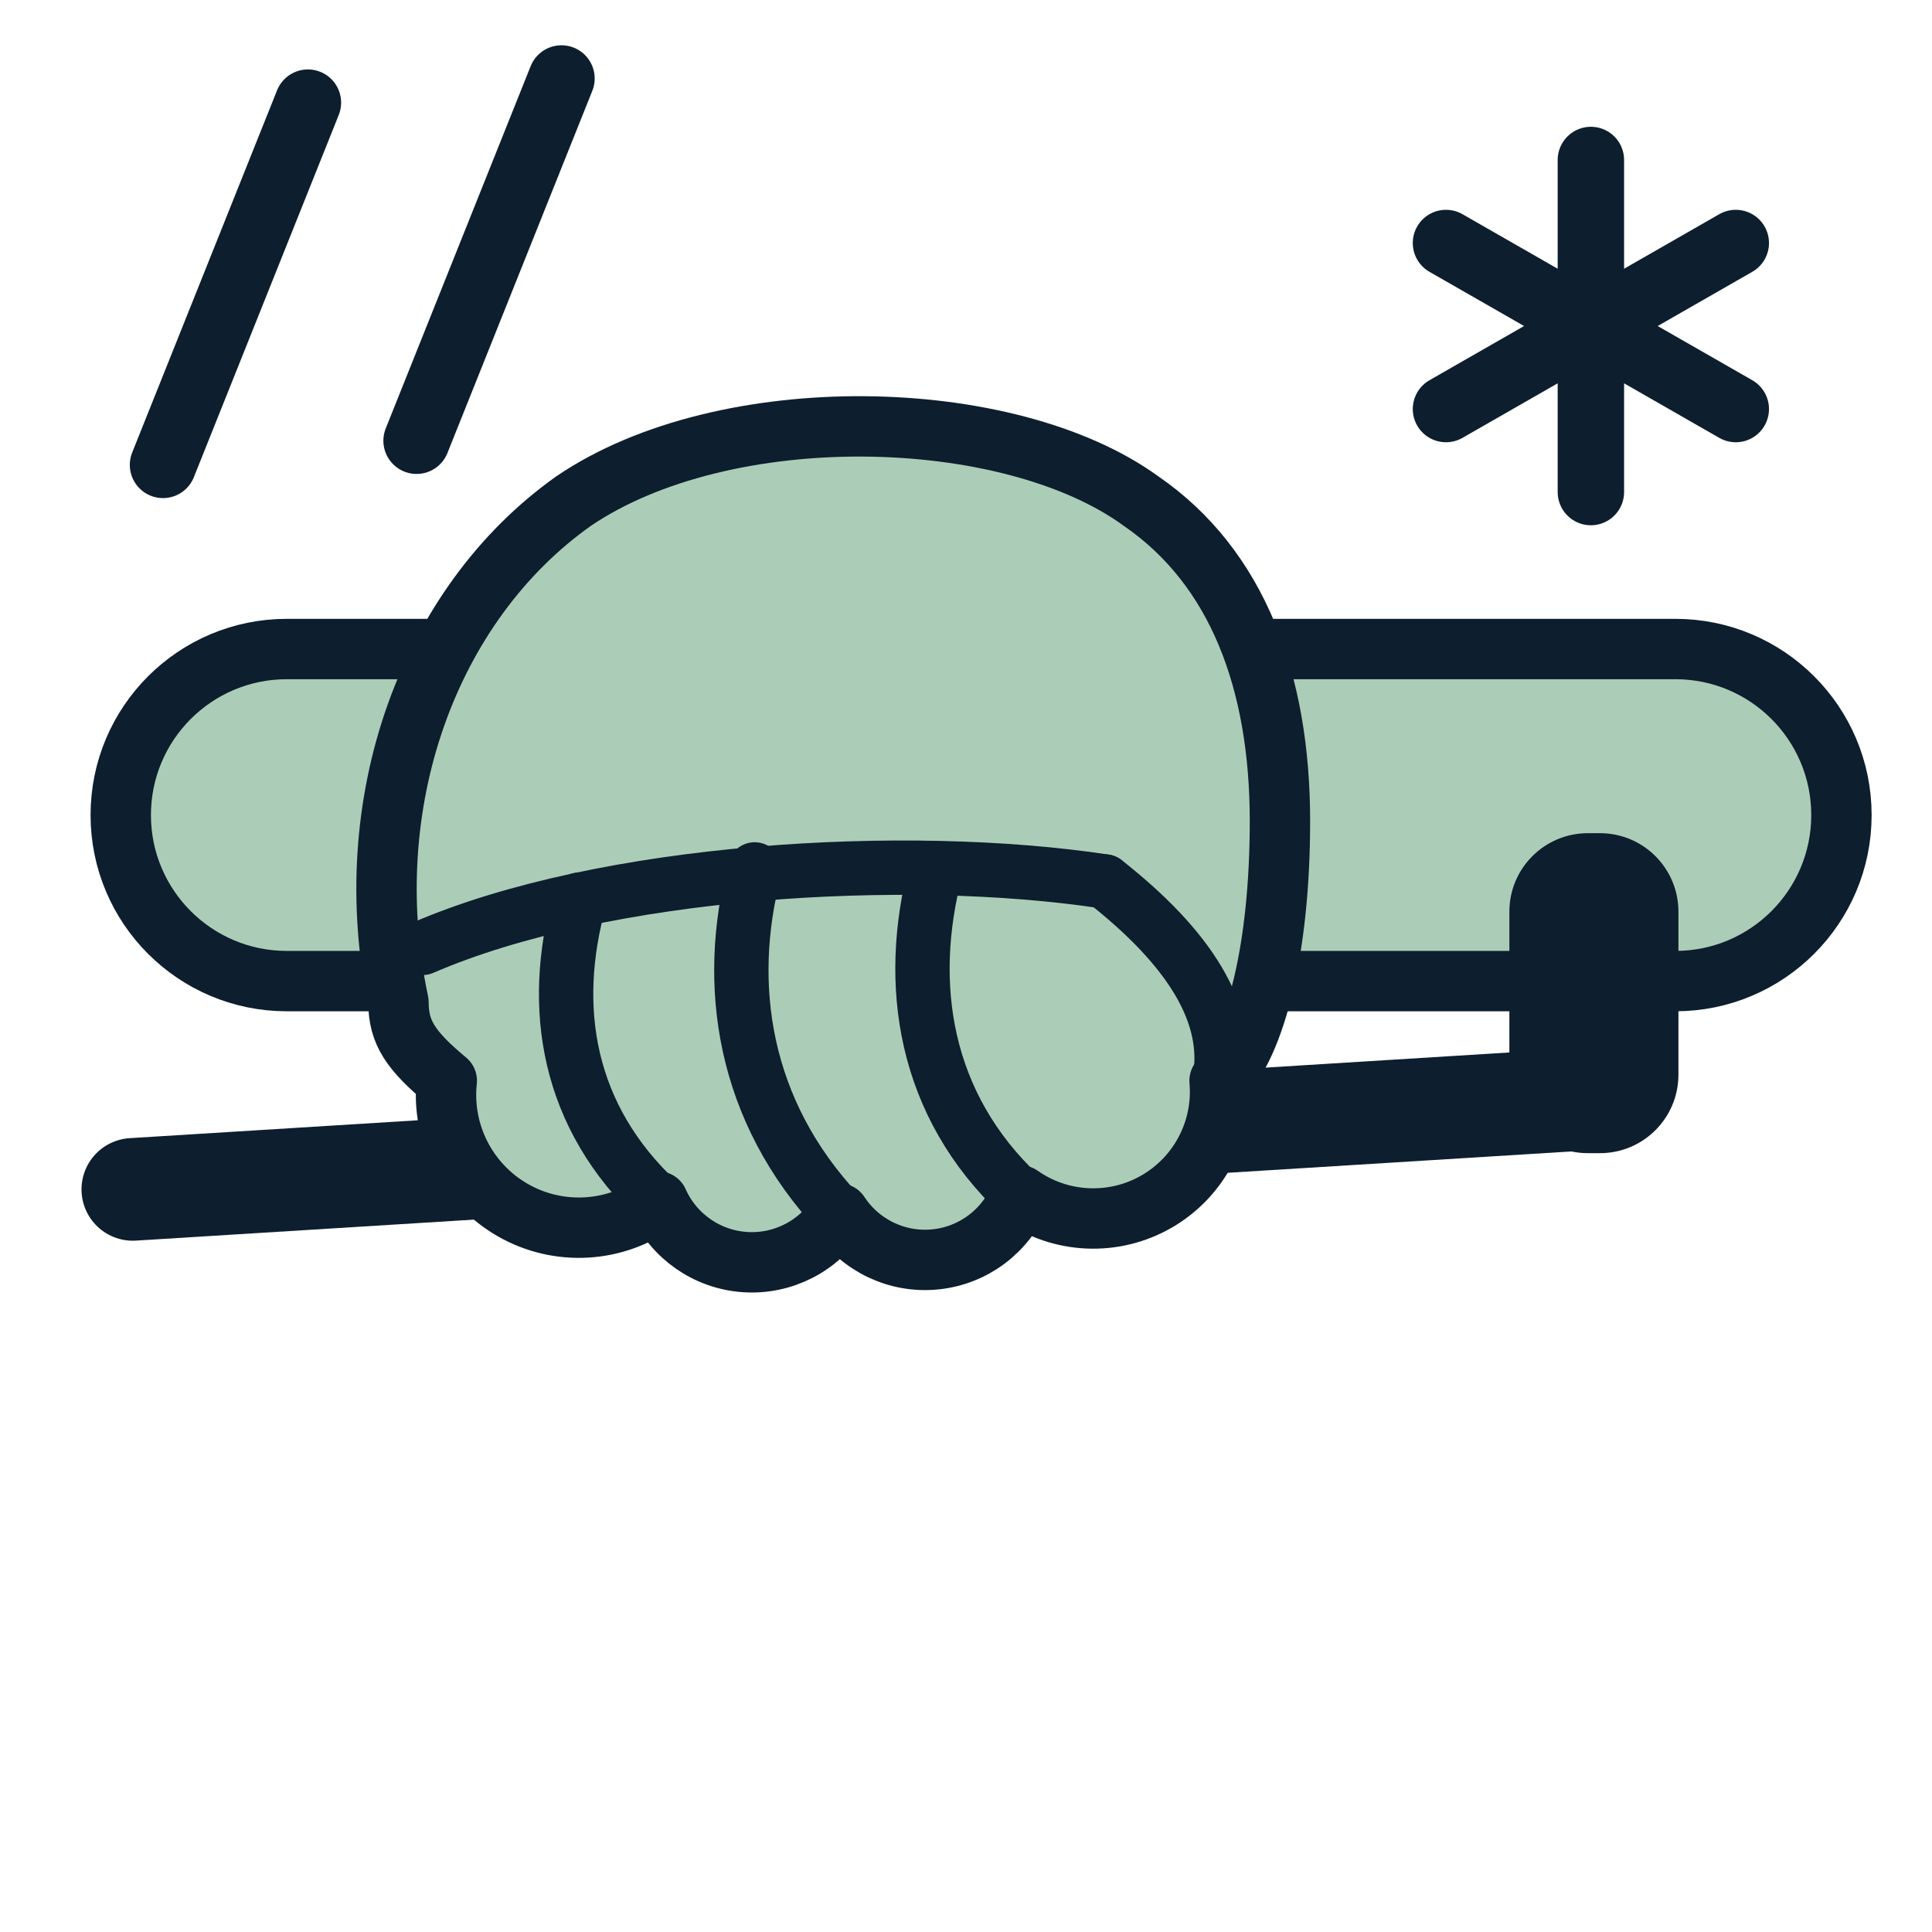
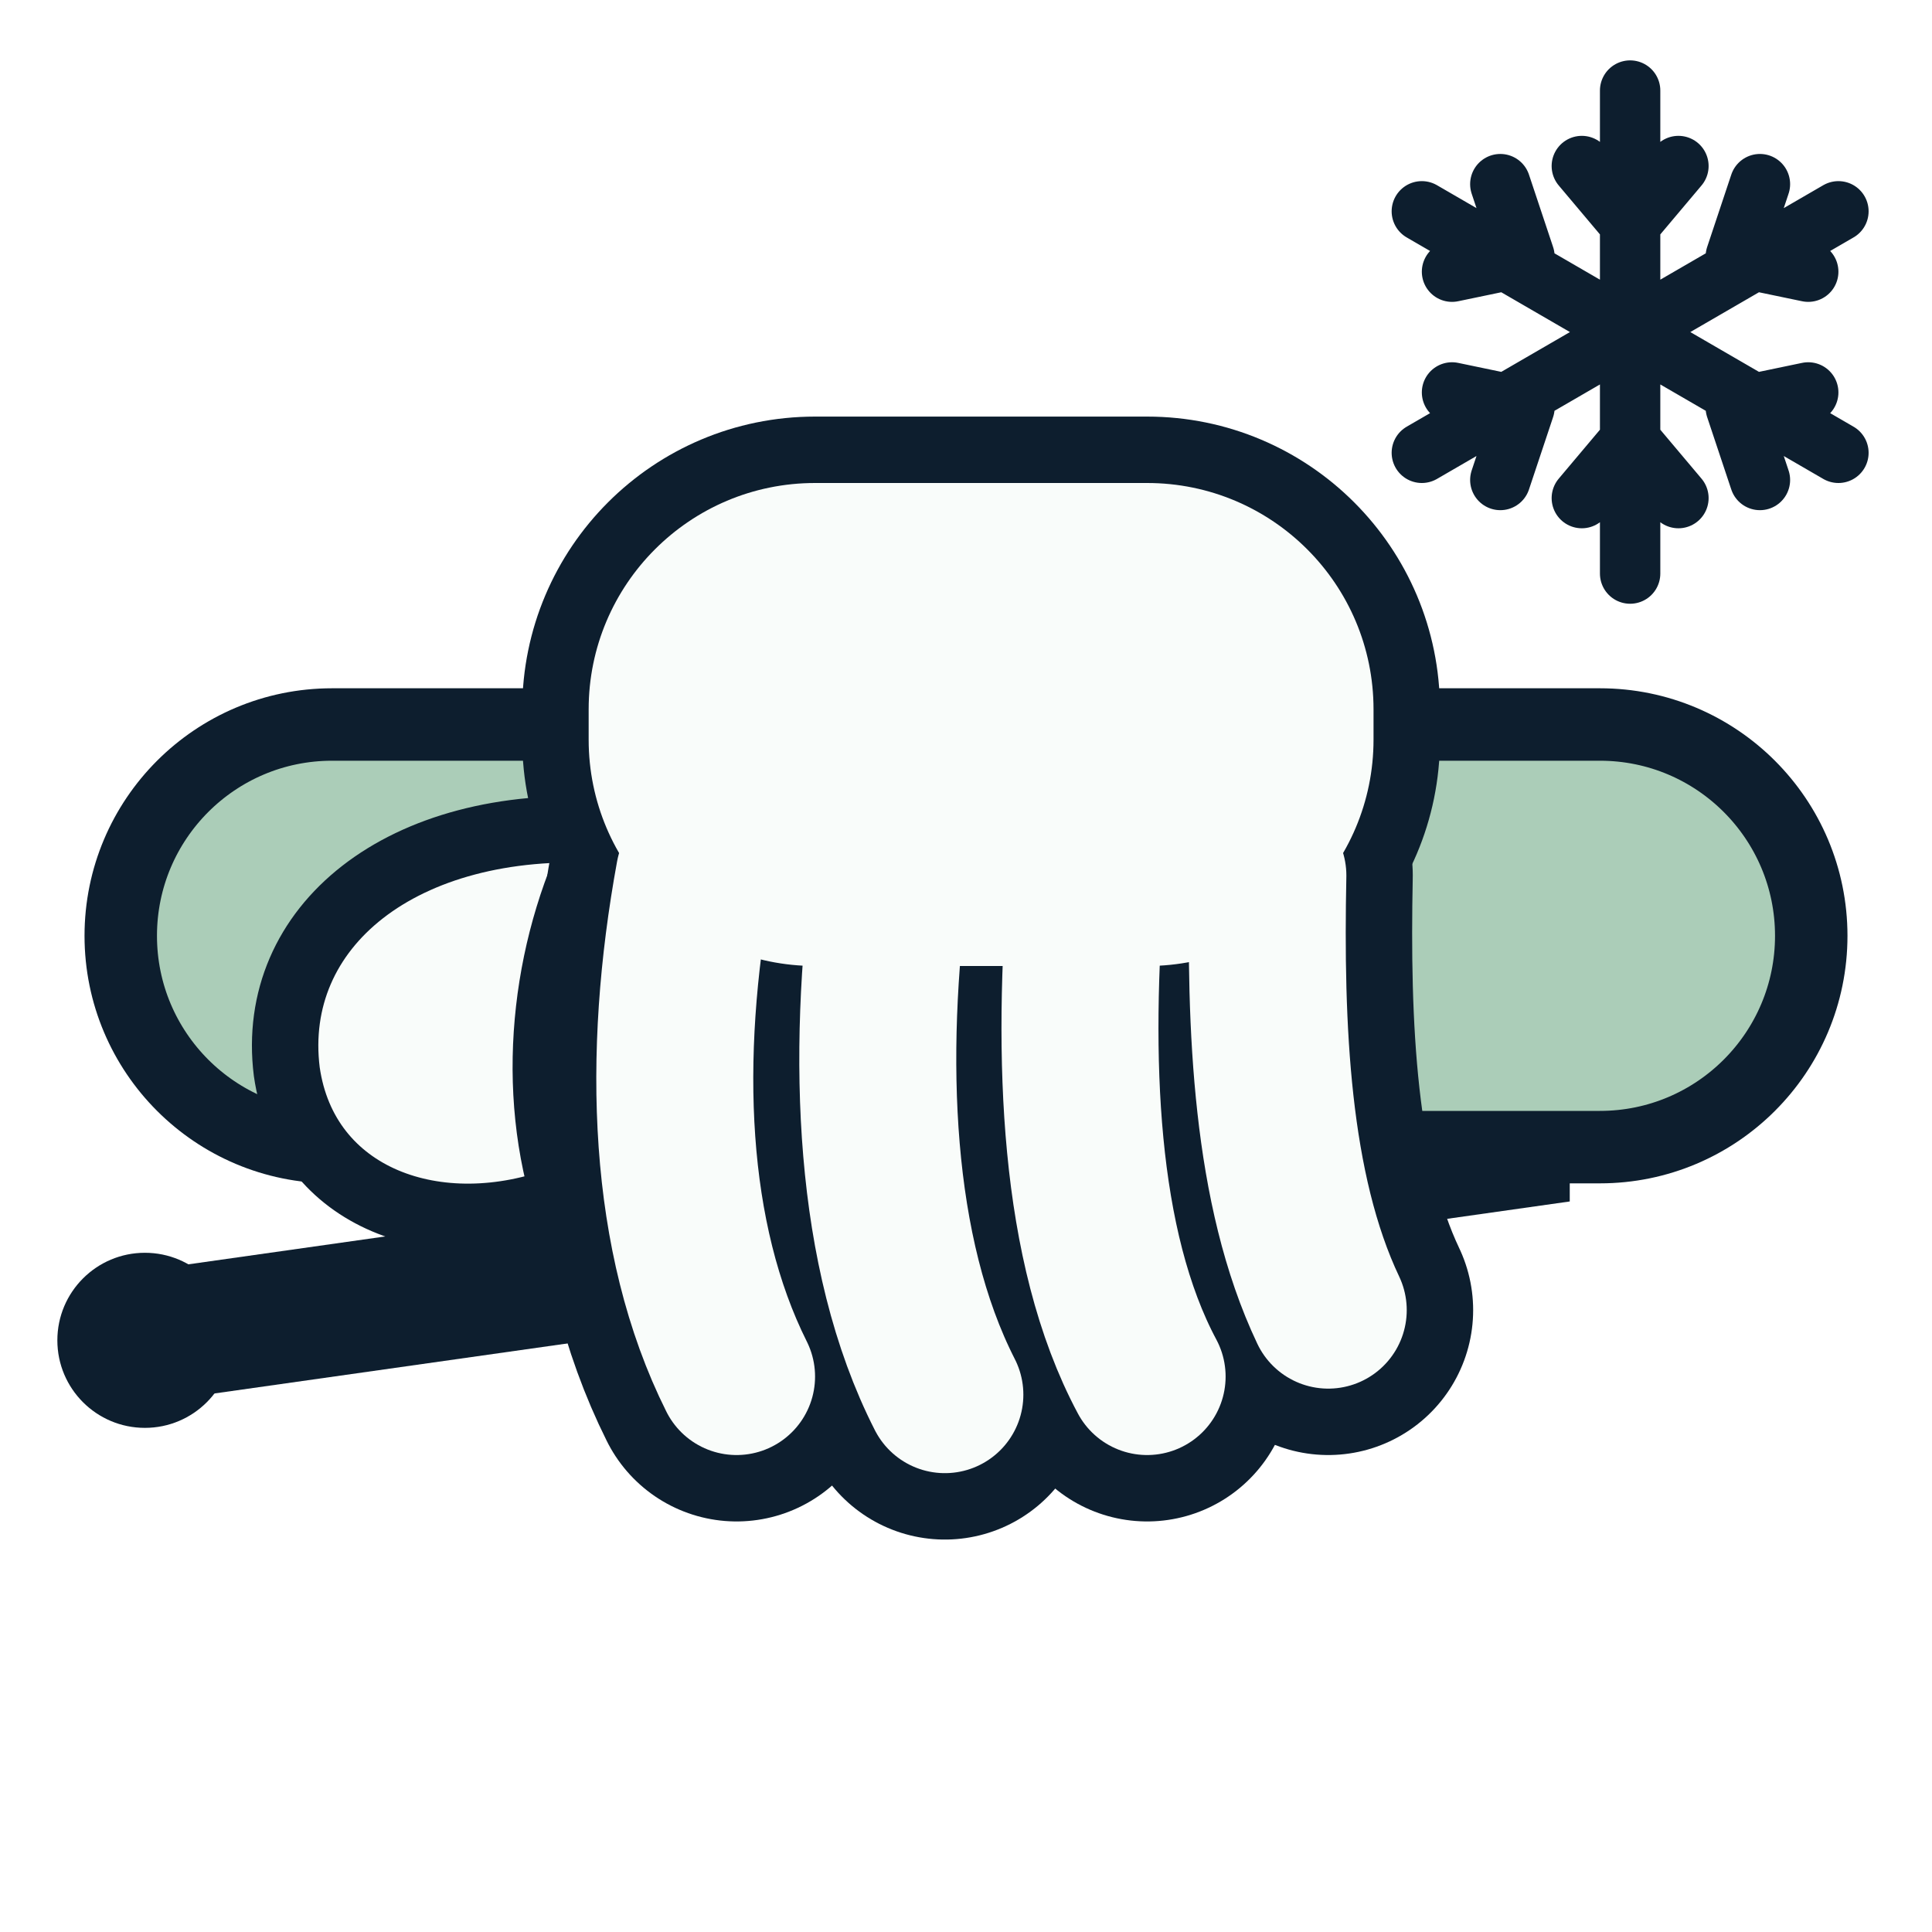
<svg xmlns="http://www.w3.org/2000/svg" viewBox="0 0 64 64" role="img" fill="none" stroke="#0D1E2E" stroke-width="2" stroke-linecap="round" stroke-linejoin="round">
-   <path d="M9.5 21.5 H55.5 A5.5 5.5 0 0 1 55.5 32.5 H9.5 A5.5 5.5 0 0 1 9.5 21.5 Z" fill="#ABCDB8" />
-   <rect x="50" y="27.6" width="5.6" height="10.6" rx="2.6" fill="#0D1E2E" stroke="none" />
-   <path d="M52.7 36.4 L4.4 39.4" stroke-width="3.4" />
-   <path d="M13.2 33.2 C11.8 26.6 14.2 20 19 16.6 C24 13.2 33.4 13.4 37.8 16.6 C41 18.8 42.4 22.6 42.4 27.2 C42.4 31.4 41.6 34.6 40.4 35.8 A4.2 4.2 0 0 1 33.8 39.6 A3.4 3.4 0 0 1 27.8 40.2 A3.4 3.4 0 0 1 21.8 39.8 A4.4 4.4 0 0 1 14.8 35.8 C13.6 34.8 13.2 34.2 13.2 33.2 Z" fill="#ABCDB8" />
-   <g stroke-width="1.8">
-     <path d="M14 31.4 C20 28.8 30 28.2 36.6 29.2" />
-     <path d="M36.6 29.2 C39.4 31.4 40.8 33.6 40.4 35.8" />
-     <path d="M31 28.8 C30 32.6 30.6 36.6 33.8 39.6" />
-     <path d="M25 28.8 C24 32.6 24.6 36.8 27.8 40.2" />
-     <path d="M19.2 29.8 C18.2 33.4 18.8 37 21.8 39.8" />
+   <path d="M52 35.4 L4 42.2 L4 46.6 L52 39.8 Z" fill="#0D1E2E" stroke="none" />
+   <circle cx="4.8" cy="44.4" r="2.9" fill="#0D1E2E" stroke="none" />
+   <path d="M11 24 H53 A7 7 0 0 1 53 38 H11 A7 7 0 0 1 11 24 Z" fill="#ABCDB8" stroke-width="2.4" />
+   <path d="M20 27.5 C13.3 27.1 8.9 30.7 9.5 35.5 C10.1 39.7 14.5 41.3 18.7 39.7 C17.5 35.7 18.1 31.1 20 27.5 Z" fill="#F9FCFA" stroke-width="2.2" />
+   <g fill="#0D1E2E" stroke="#0D1E2E">
+     <rect x="19.5" y="16" width="26" height="16" rx="7.5" stroke-width="4.4" />
+     <g fill="none" stroke-width="9.6" stroke-linecap="round">
+       <path d="M23 29 C21.9 35 22.1 41 24.4 45.6" />
+       <path d="M29.5 29 C28.7 35 28.9 41.5 31.3 46.2" />
+       <path d="M36 29 C35.5 35 35.7 41.3 38 45.6" />
+       <path d="M42 29 C41.9 34 42.1 39.4 44 43.4" />
+     </g>
  </g>
-   <path d="M52.7 5.3 V16.3 M47.9 8.05 L57.5 13.55 M47.9 13.55 L57.5 8.05" stroke-width="2.2" />
-   <path d="M10.2 3.4 L5.4 15.4 M18.6 2.6 L13.8 14.6" stroke-width="2.2" />
+   <g fill="#F9FCFA" stroke="none">
+     <rect x="19.5" y="16" width="26" height="16" rx="7.5" />
+     <g fill="none" stroke="#F9FCFA" stroke-width="5.2" stroke-linecap="round">
+       <path d="M23 29 C21.9 35 22.1 41 24.4 45.6" />
+       <path d="M29.5 29 C28.7 35 28.9 41.5 31.3 46.2" />
+       <path d="M36 29 C35.5 35 35.7 41.3 38 45.6" />
+       <path d="M42 29 C41.9 34 42.1 39.4 44 43.4" />
+     </g>
+   </g>
+   <path d="M54 11 L54 3 M54 7.4 L52.4 5.5 M54 7.4 L55.6 5.5 M54 11 L54 19 M54 14.6 L55.6 16.5 M54 14.6 L52.4 16.5 M54 11 L60.9 7 M57.5 8.5 L58.3 6.1 M57.5 8.5 L59.9 9 M54 11 L47.1 15 M50.5 13.5 L49.7 15.9 M50.5 13.5 L48.1 13 M54 11 L47.1 7 M50.5 8.5 L48.1 9 M50.5 8.5 L49.7 6.1 M54 11 L60.9 15 M57.5 13.5 L59.9 13 M57.5 13.5 L58.3 15.9" stroke-width="2" />
</svg>
